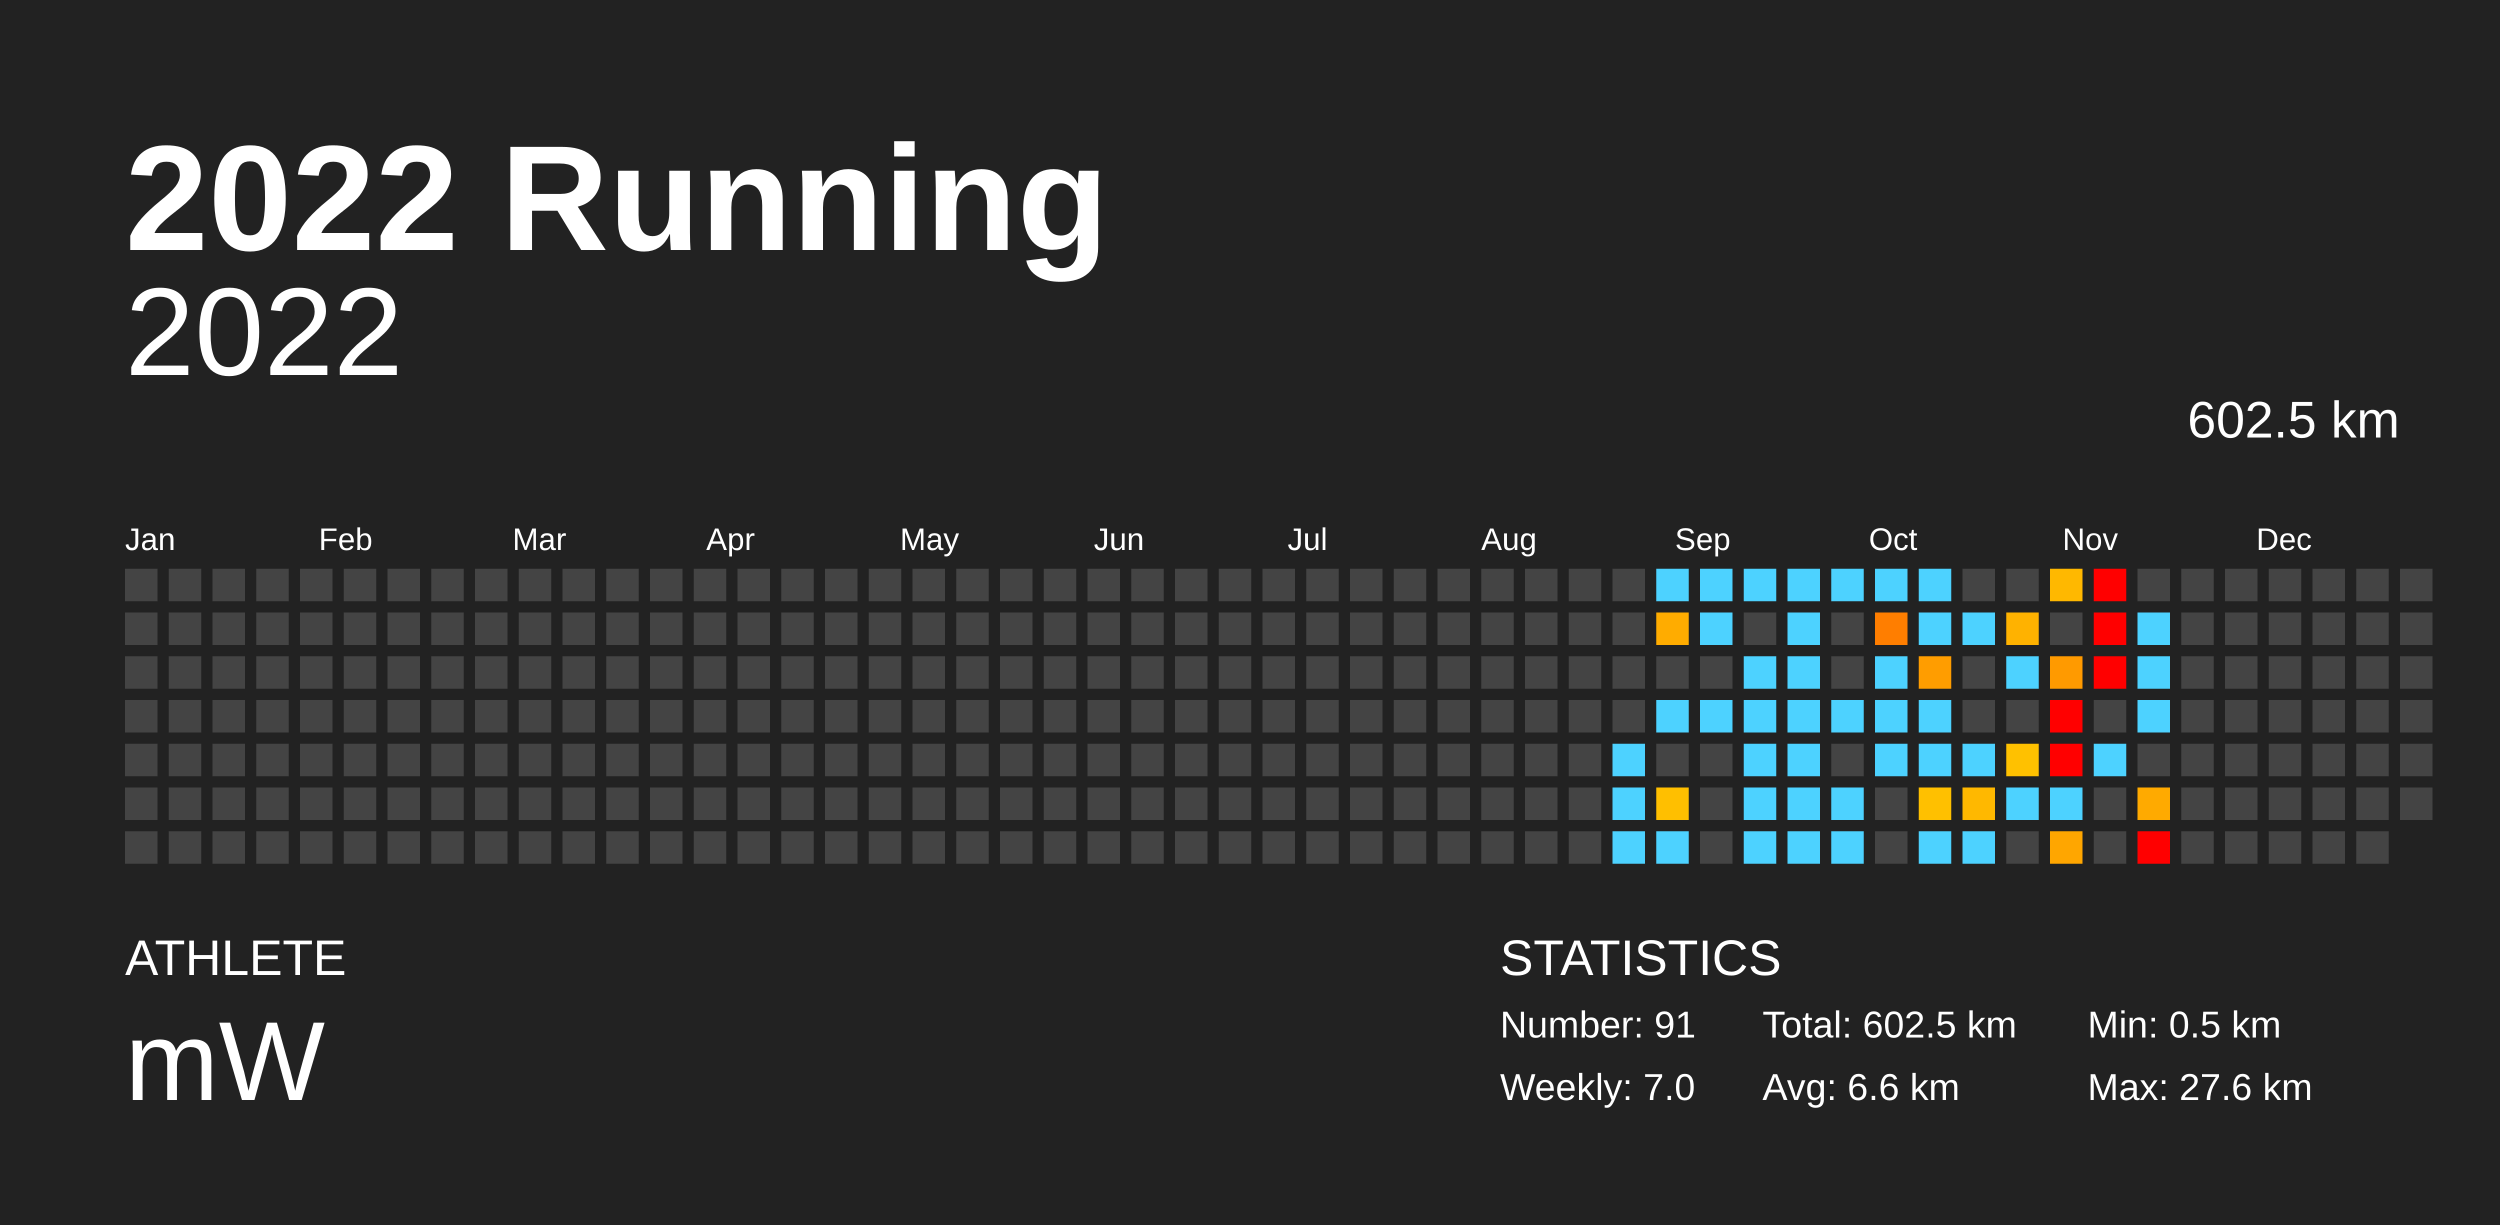
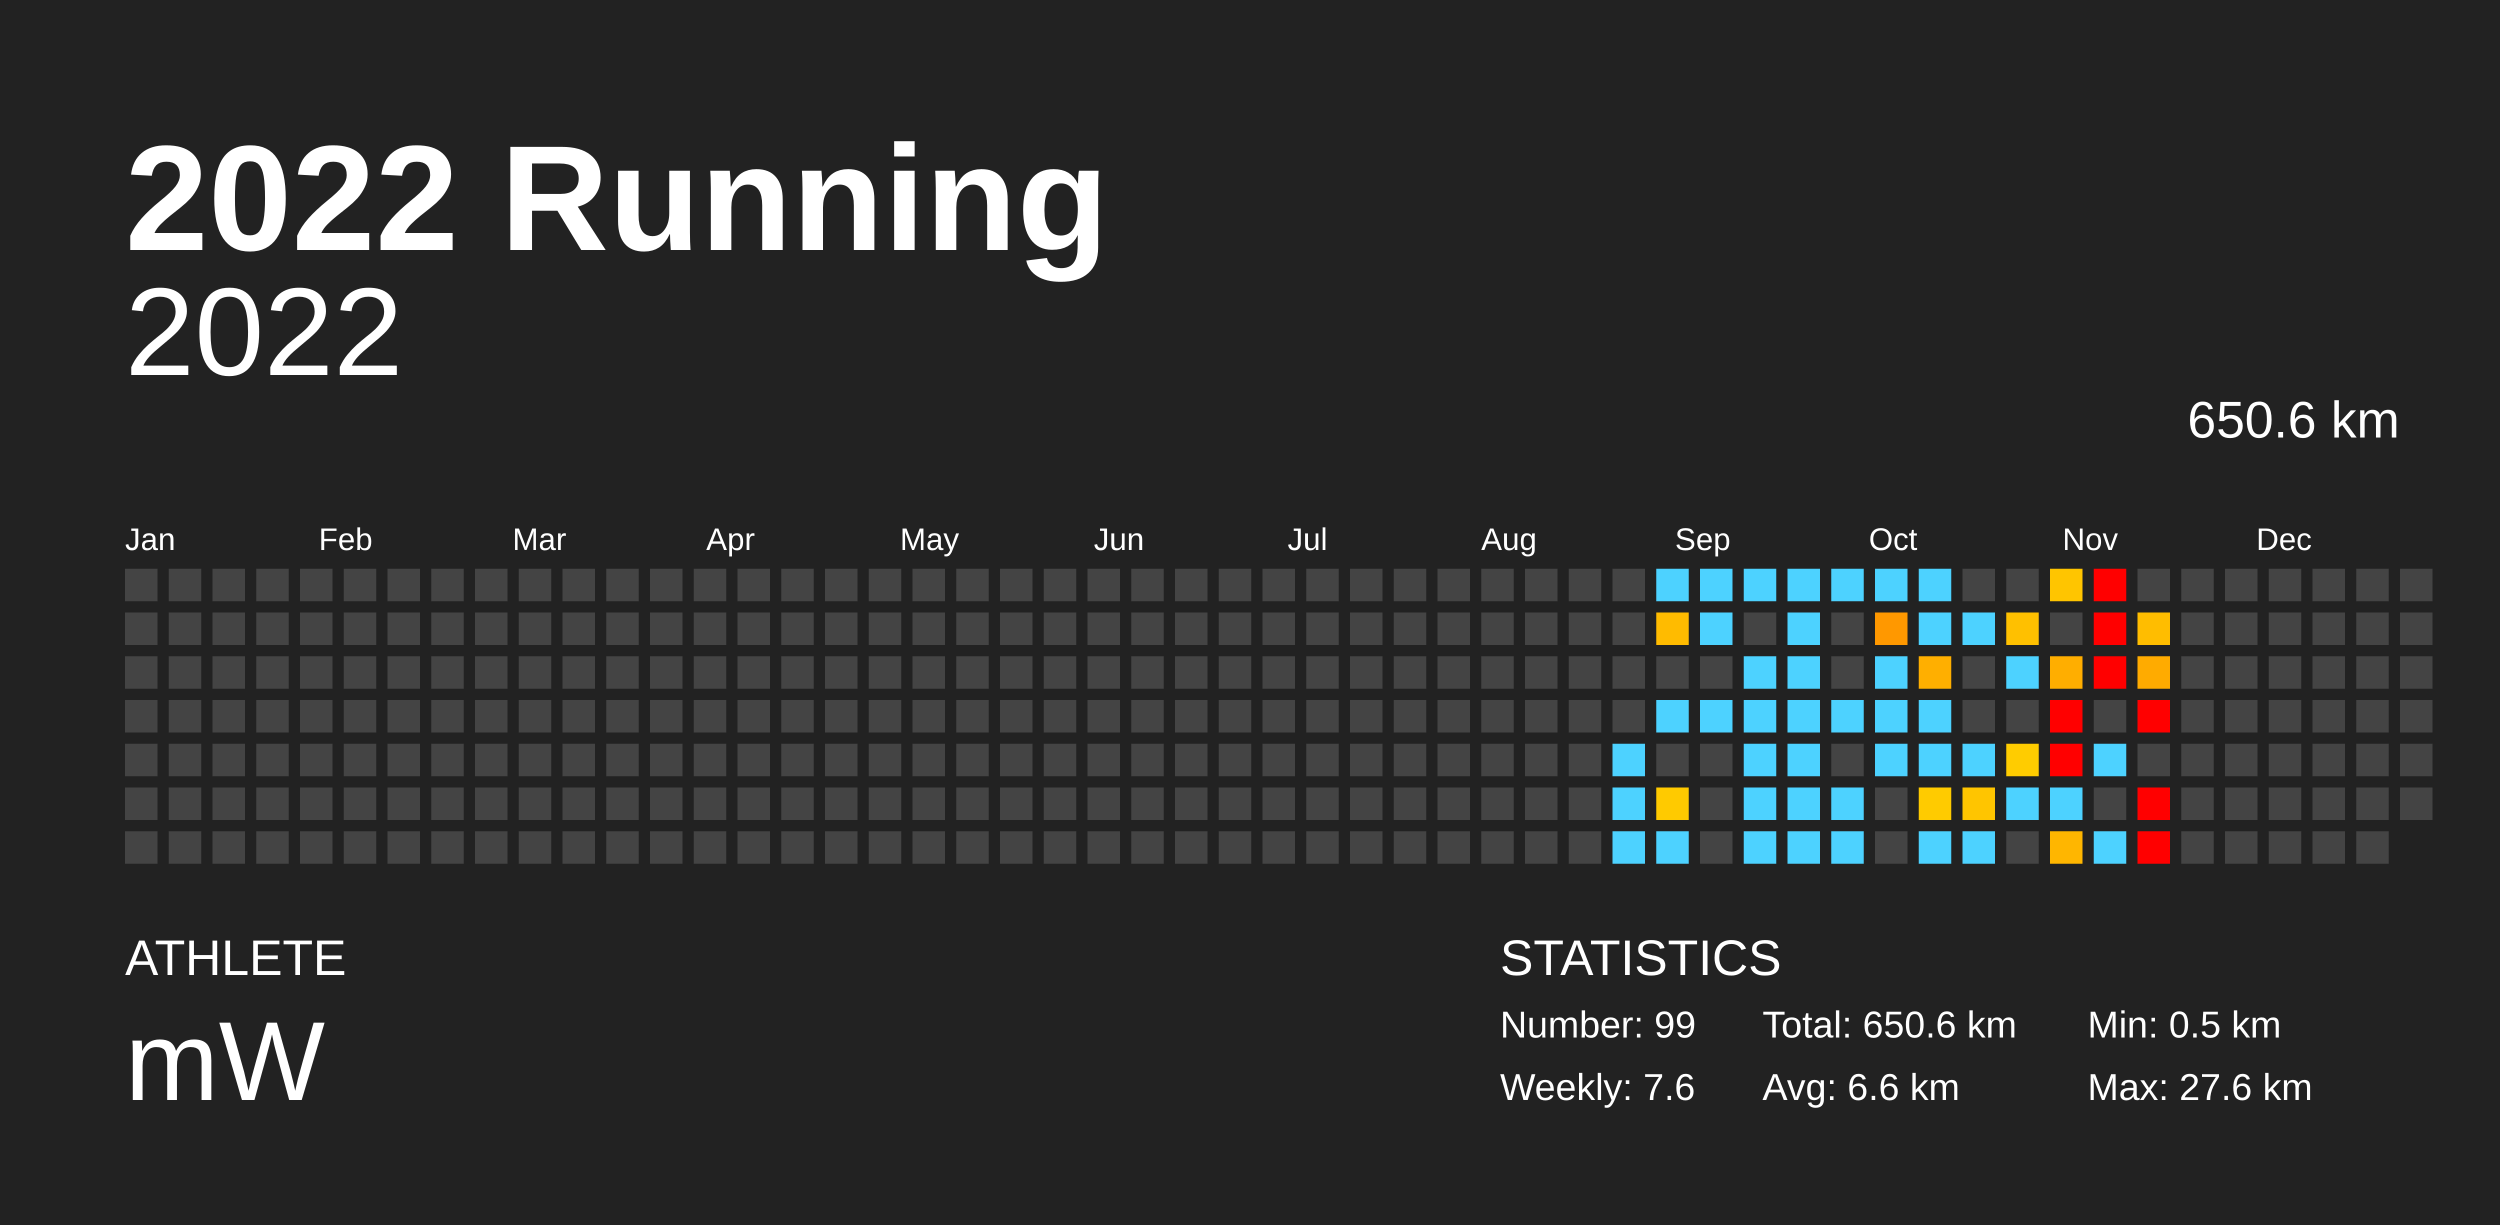
<svg xmlns="http://www.w3.org/2000/svg" baseProfile="full" height="98mm" version="1.1" viewBox="0,0,200,98" width="200mm">
  <defs />
  <rect fill="#222222" height="98" width="200" x="0" y="0" />
  <text fill="#FFFFFF" style="font-size:12px; font-family:Arial; font-weight:bold;" x="10" y="20">2022 Running</text>
  <text fill="#FFFFFF" style="font-size:4px; font-family:Arial" x="10" y="78">ATHLETE</text>
  <text fill="#FFFFFF" style="font-size:9px; font-family:Arial" x="10" y="88">mW</text>
  <text fill="#FFFFFF" style="font-size:4px; font-family:Arial" x="120" y="78">STATISTICS</text>
-   <text fill="#FFFFFF" style="font-size:3px; font-family:Arial" x="120" y="83">Number: 91</text>
-   <text fill="#FFFFFF" style="font-size:3px; font-family:Arial" x="120" y="88">Weekly: 7.0</text>
-   <text fill="#FFFFFF" style="font-size:3px; font-family:Arial" x="141" y="83">Total: 602.5 km</text>
+   <text fill="#FFFFFF" style="font-size:3px; font-family:Arial" x="120" y="83">Number: 99</text>
+   <text fill="#FFFFFF" style="font-size:3px; font-family:Arial" x="120" y="88">Weekly: 7.6</text>
+   <text fill="#FFFFFF" style="font-size:3px; font-family:Arial" x="141" y="83">Total: 650.6 km</text>
  <text fill="#FFFFFF" style="font-size:3px; font-family:Arial" x="141" y="88">Avg: 6.6 km</text>
  <text fill="#FFFFFF" style="font-size:3px; font-family:Arial" x="167" y="83">Min: 0.5 km</text>
  <text fill="#FFFFFF" style="font-size:3px; font-family:Arial" x="167" y="88">Max: 27.6 km</text>
  <text alignment-baseline="hanging" fill="#FFFFFF" style="font-size:10.0px; font-family:Arial;" x="10" y="30">2022</text>
-   <text alignment-baseline="hanging" fill="#FFFFFF" style="font-size:4.125px; font-family:Arial;" x="175" y="35">602.5 km</text>
+   <text alignment-baseline="hanging" fill="#FFFFFF" style="font-size:4.125px; font-family:Arial;" x="175" y="35">650.6 km</text>
  <text fill="#FFFFFF" style="font-size:2.5px; font-family:Arial" x="10.0" y="44">Jan</text>
  <text fill="#FFFFFF" style="font-size:2.5px; font-family:Arial" x="25.5" y="44">Feb</text>
  <text fill="#FFFFFF" style="font-size:2.5px; font-family:Arial" x="41.0" y="44">Mar</text>
  <text fill="#FFFFFF" style="font-size:2.5px; font-family:Arial" x="56.5" y="44">Apr</text>
  <text fill="#FFFFFF" style="font-size:2.5px; font-family:Arial" x="72.0" y="44">May</text>
  <text fill="#FFFFFF" style="font-size:2.5px; font-family:Arial" x="87.5" y="44">Jun</text>
  <text fill="#FFFFFF" style="font-size:2.5px; font-family:Arial" x="103.0" y="44">Jul</text>
  <text fill="#FFFFFF" style="font-size:2.5px; font-family:Arial" x="118.5" y="44">Aug</text>
  <text fill="#FFFFFF" style="font-size:2.5px; font-family:Arial" x="134.0" y="44">Sep</text>
  <text fill="#FFFFFF" style="font-size:2.5px; font-family:Arial" x="149.5" y="44">Oct</text>
  <text fill="#FFFFFF" style="font-size:2.5px; font-family:Arial" x="165.0" y="44">Nov</text>
  <text fill="#FFFFFF" style="font-size:2.5px; font-family:Arial" x="180.5" y="44">Dec</text>
  <rect fill="#444444" height="2.6" width="2.6" x="10.0" y="45.5" />
  <rect fill="#444444" height="2.6" width="2.6" x="10.0" y="49.0" />
  <rect fill="#444444" height="2.6" width="2.6" x="10.0" y="52.5" />
  <rect fill="#444444" height="2.6" width="2.6" x="10.0" y="56.0" />
  <rect fill="#444444" height="2.6" width="2.6" x="10.0" y="59.5" />
  <rect fill="#444444" height="2.6" width="2.6" x="10.0" y="63.0" />
  <rect fill="#444444" height="2.6" width="2.6" x="10.0" y="66.5" />
  <rect fill="#444444" height="2.6" width="2.6" x="13.5" y="45.5" />
  <rect fill="#444444" height="2.6" width="2.6" x="13.5" y="49.0" />
  <rect fill="#444444" height="2.6" width="2.6" x="13.5" y="52.5" />
  <rect fill="#444444" height="2.6" width="2.6" x="13.5" y="56.0" />
  <rect fill="#444444" height="2.6" width="2.6" x="13.5" y="59.5" />
  <rect fill="#444444" height="2.6" width="2.6" x="13.5" y="63.0" />
  <rect fill="#444444" height="2.6" width="2.6" x="13.5" y="66.5" />
  <rect fill="#444444" height="2.6" width="2.6" x="17.0" y="45.5" />
  <rect fill="#444444" height="2.6" width="2.6" x="17.0" y="49.0" />
  <rect fill="#444444" height="2.6" width="2.6" x="17.0" y="52.5" />
  <rect fill="#444444" height="2.6" width="2.6" x="17.0" y="56.0" />
  <rect fill="#444444" height="2.6" width="2.6" x="17.0" y="59.5" />
  <rect fill="#444444" height="2.6" width="2.6" x="17.0" y="63.0" />
  <rect fill="#444444" height="2.6" width="2.6" x="17.0" y="66.5" />
  <rect fill="#444444" height="2.6" width="2.6" x="20.5" y="45.5" />
  <rect fill="#444444" height="2.6" width="2.6" x="20.5" y="49.0" />
  <rect fill="#444444" height="2.6" width="2.6" x="20.5" y="52.5" />
  <rect fill="#444444" height="2.6" width="2.6" x="20.5" y="56.0" />
  <rect fill="#444444" height="2.6" width="2.6" x="20.5" y="59.5" />
  <rect fill="#444444" height="2.6" width="2.6" x="20.5" y="63.0" />
  <rect fill="#444444" height="2.6" width="2.6" x="20.5" y="66.5" />
  <rect fill="#444444" height="2.6" width="2.6" x="24.0" y="45.5" />
  <rect fill="#444444" height="2.6" width="2.6" x="24.0" y="49.0" />
  <rect fill="#444444" height="2.6" width="2.6" x="24.0" y="52.5" />
  <rect fill="#444444" height="2.6" width="2.6" x="24.0" y="56.0" />
  <rect fill="#444444" height="2.6" width="2.6" x="24.0" y="59.5" />
  <rect fill="#444444" height="2.6" width="2.6" x="24.0" y="63.0" />
  <rect fill="#444444" height="2.6" width="2.6" x="24.0" y="66.5" />
  <rect fill="#444444" height="2.6" width="2.6" x="27.5" y="45.5" />
  <rect fill="#444444" height="2.6" width="2.6" x="27.5" y="49.0" />
  <rect fill="#444444" height="2.6" width="2.6" x="27.5" y="52.5" />
  <rect fill="#444444" height="2.6" width="2.6" x="27.5" y="56.0" />
  <rect fill="#444444" height="2.6" width="2.6" x="27.5" y="59.5" />
  <rect fill="#444444" height="2.6" width="2.6" x="27.5" y="63.0" />
  <rect fill="#444444" height="2.6" width="2.6" x="27.5" y="66.5" />
  <rect fill="#444444" height="2.6" width="2.6" x="31.0" y="45.5" />
  <rect fill="#444444" height="2.6" width="2.6" x="31.0" y="49.0" />
  <rect fill="#444444" height="2.6" width="2.6" x="31.0" y="52.5" />
  <rect fill="#444444" height="2.6" width="2.6" x="31.0" y="56.0" />
  <rect fill="#444444" height="2.6" width="2.6" x="31.0" y="59.5" />
  <rect fill="#444444" height="2.6" width="2.6" x="31.0" y="63.0" />
  <rect fill="#444444" height="2.6" width="2.6" x="31.0" y="66.5" />
  <rect fill="#444444" height="2.6" width="2.6" x="34.5" y="45.5" />
  <rect fill="#444444" height="2.6" width="2.6" x="34.5" y="49.0" />
  <rect fill="#444444" height="2.6" width="2.6" x="34.5" y="52.5" />
  <rect fill="#444444" height="2.6" width="2.6" x="34.5" y="56.0" />
  <rect fill="#444444" height="2.6" width="2.6" x="34.5" y="59.5" />
  <rect fill="#444444" height="2.6" width="2.6" x="34.5" y="63.0" />
  <rect fill="#444444" height="2.6" width="2.6" x="34.5" y="66.5" />
  <rect fill="#444444" height="2.6" width="2.6" x="38.0" y="45.5" />
  <rect fill="#444444" height="2.6" width="2.6" x="38.0" y="49.0" />
  <rect fill="#444444" height="2.6" width="2.6" x="38.0" y="52.5" />
  <rect fill="#444444" height="2.6" width="2.6" x="38.0" y="56.0" />
  <rect fill="#444444" height="2.6" width="2.6" x="38.0" y="59.5" />
  <rect fill="#444444" height="2.6" width="2.6" x="38.0" y="63.0" />
  <rect fill="#444444" height="2.6" width="2.6" x="38.0" y="66.5" />
  <rect fill="#444444" height="2.6" width="2.6" x="41.5" y="45.5" />
  <rect fill="#444444" height="2.6" width="2.6" x="41.5" y="49.0" />
  <rect fill="#444444" height="2.6" width="2.6" x="41.5" y="52.5" />
  <rect fill="#444444" height="2.6" width="2.6" x="41.5" y="56.0" />
  <rect fill="#444444" height="2.6" width="2.6" x="41.5" y="59.5" />
  <rect fill="#444444" height="2.6" width="2.6" x="41.5" y="63.0" />
  <rect fill="#444444" height="2.6" width="2.6" x="41.5" y="66.5" />
  <rect fill="#444444" height="2.6" width="2.6" x="45.0" y="45.5" />
  <rect fill="#444444" height="2.6" width="2.6" x="45.0" y="49.0" />
  <rect fill="#444444" height="2.6" width="2.6" x="45.0" y="52.5" />
  <rect fill="#444444" height="2.6" width="2.6" x="45.0" y="56.0" />
  <rect fill="#444444" height="2.6" width="2.6" x="45.0" y="59.5" />
  <rect fill="#444444" height="2.6" width="2.6" x="45.0" y="63.0" />
  <rect fill="#444444" height="2.6" width="2.6" x="45.0" y="66.5" />
  <rect fill="#444444" height="2.6" width="2.6" x="48.5" y="45.5" />
  <rect fill="#444444" height="2.6" width="2.6" x="48.5" y="49.0" />
  <rect fill="#444444" height="2.6" width="2.6" x="48.5" y="52.5" />
  <rect fill="#444444" height="2.6" width="2.6" x="48.5" y="56.0" />
  <rect fill="#444444" height="2.6" width="2.6" x="48.5" y="59.5" />
  <rect fill="#444444" height="2.6" width="2.6" x="48.5" y="63.0" />
  <rect fill="#444444" height="2.6" width="2.6" x="48.5" y="66.5" />
  <rect fill="#444444" height="2.6" width="2.6" x="52.0" y="45.5" />
  <rect fill="#444444" height="2.6" width="2.6" x="52.0" y="49.0" />
  <rect fill="#444444" height="2.6" width="2.6" x="52.0" y="52.5" />
  <rect fill="#444444" height="2.6" width="2.6" x="52.0" y="56.0" />
  <rect fill="#444444" height="2.6" width="2.6" x="52.0" y="59.5" />
  <rect fill="#444444" height="2.6" width="2.6" x="52.0" y="63.0" />
  <rect fill="#444444" height="2.6" width="2.6" x="52.0" y="66.5" />
  <rect fill="#444444" height="2.6" width="2.6" x="55.5" y="45.5" />
  <rect fill="#444444" height="2.6" width="2.6" x="55.5" y="49.0" />
  <rect fill="#444444" height="2.6" width="2.6" x="55.5" y="52.5" />
  <rect fill="#444444" height="2.6" width="2.6" x="55.5" y="56.0" />
  <rect fill="#444444" height="2.6" width="2.6" x="55.5" y="59.5" />
  <rect fill="#444444" height="2.6" width="2.6" x="55.5" y="63.0" />
  <rect fill="#444444" height="2.6" width="2.6" x="55.5" y="66.5" />
  <rect fill="#444444" height="2.6" width="2.6" x="59.0" y="45.5" />
  <rect fill="#444444" height="2.6" width="2.6" x="59.0" y="49.0" />
  <rect fill="#444444" height="2.6" width="2.6" x="59.0" y="52.5" />
  <rect fill="#444444" height="2.6" width="2.6" x="59.0" y="56.0" />
  <rect fill="#444444" height="2.6" width="2.6" x="59.0" y="59.5" />
  <rect fill="#444444" height="2.6" width="2.6" x="59.0" y="63.0" />
  <rect fill="#444444" height="2.6" width="2.6" x="59.0" y="66.5" />
  <rect fill="#444444" height="2.6" width="2.6" x="62.5" y="45.5" />
  <rect fill="#444444" height="2.6" width="2.6" x="62.5" y="49.0" />
  <rect fill="#444444" height="2.6" width="2.6" x="62.5" y="52.5" />
  <rect fill="#444444" height="2.6" width="2.6" x="62.5" y="56.0" />
  <rect fill="#444444" height="2.6" width="2.6" x="62.5" y="59.5" />
  <rect fill="#444444" height="2.6" width="2.6" x="62.5" y="63.0" />
  <rect fill="#444444" height="2.6" width="2.6" x="62.5" y="66.5" />
  <rect fill="#444444" height="2.6" width="2.6" x="66.0" y="45.5" />
  <rect fill="#444444" height="2.6" width="2.6" x="66.0" y="49.0" />
  <rect fill="#444444" height="2.6" width="2.6" x="66.0" y="52.5" />
  <rect fill="#444444" height="2.6" width="2.6" x="66.0" y="56.0" />
  <rect fill="#444444" height="2.6" width="2.6" x="66.0" y="59.5" />
  <rect fill="#444444" height="2.6" width="2.6" x="66.0" y="63.0" />
  <rect fill="#444444" height="2.6" width="2.6" x="66.0" y="66.5" />
  <rect fill="#444444" height="2.6" width="2.6" x="69.5" y="45.5" />
  <rect fill="#444444" height="2.6" width="2.6" x="69.5" y="49.0" />
  <rect fill="#444444" height="2.6" width="2.6" x="69.5" y="52.5" />
  <rect fill="#444444" height="2.6" width="2.6" x="69.5" y="56.0" />
  <rect fill="#444444" height="2.6" width="2.6" x="69.5" y="59.5" />
  <rect fill="#444444" height="2.6" width="2.6" x="69.5" y="63.0" />
  <rect fill="#444444" height="2.6" width="2.6" x="69.5" y="66.5" />
  <rect fill="#444444" height="2.6" width="2.6" x="73.0" y="45.5" />
  <rect fill="#444444" height="2.6" width="2.6" x="73.0" y="49.0" />
  <rect fill="#444444" height="2.6" width="2.6" x="73.0" y="52.5" />
  <rect fill="#444444" height="2.6" width="2.6" x="73.0" y="56.0" />
  <rect fill="#444444" height="2.6" width="2.6" x="73.0" y="59.5" />
  <rect fill="#444444" height="2.6" width="2.6" x="73.0" y="63.0" />
  <rect fill="#444444" height="2.6" width="2.6" x="73.0" y="66.5" />
  <rect fill="#444444" height="2.6" width="2.6" x="76.5" y="45.5" />
  <rect fill="#444444" height="2.6" width="2.6" x="76.5" y="49.0" />
  <rect fill="#444444" height="2.6" width="2.6" x="76.5" y="52.5" />
  <rect fill="#444444" height="2.6" width="2.6" x="76.5" y="56.0" />
  <rect fill="#444444" height="2.6" width="2.6" x="76.5" y="59.5" />
  <rect fill="#444444" height="2.6" width="2.6" x="76.5" y="63.0" />
  <rect fill="#444444" height="2.6" width="2.6" x="76.5" y="66.5" />
  <rect fill="#444444" height="2.6" width="2.6" x="80.0" y="45.5" />
  <rect fill="#444444" height="2.6" width="2.6" x="80.0" y="49.0" />
  <rect fill="#444444" height="2.6" width="2.6" x="80.0" y="52.5" />
  <rect fill="#444444" height="2.6" width="2.6" x="80.0" y="56.0" />
  <rect fill="#444444" height="2.6" width="2.6" x="80.0" y="59.5" />
  <rect fill="#444444" height="2.6" width="2.6" x="80.0" y="63.0" />
  <rect fill="#444444" height="2.6" width="2.6" x="80.0" y="66.5" />
  <rect fill="#444444" height="2.6" width="2.6" x="83.5" y="45.5" />
  <rect fill="#444444" height="2.6" width="2.6" x="83.5" y="49.0" />
  <rect fill="#444444" height="2.6" width="2.6" x="83.5" y="52.5" />
  <rect fill="#444444" height="2.6" width="2.6" x="83.5" y="56.0" />
  <rect fill="#444444" height="2.6" width="2.6" x="83.5" y="59.5" />
  <rect fill="#444444" height="2.6" width="2.6" x="83.5" y="63.0" />
  <rect fill="#444444" height="2.6" width="2.6" x="83.5" y="66.5" />
  <rect fill="#444444" height="2.6" width="2.6" x="87.0" y="45.5" />
  <rect fill="#444444" height="2.6" width="2.6" x="87.0" y="49.0" />
  <rect fill="#444444" height="2.6" width="2.6" x="87.0" y="52.5" />
  <rect fill="#444444" height="2.6" width="2.6" x="87.0" y="56.0" />
  <rect fill="#444444" height="2.6" width="2.6" x="87.0" y="59.5" />
  <rect fill="#444444" height="2.6" width="2.6" x="87.0" y="63.0" />
  <rect fill="#444444" height="2.6" width="2.6" x="87.0" y="66.5" />
  <rect fill="#444444" height="2.6" width="2.6" x="90.5" y="45.5" />
  <rect fill="#444444" height="2.6" width="2.6" x="90.5" y="49.0" />
  <rect fill="#444444" height="2.6" width="2.6" x="90.5" y="52.5" />
  <rect fill="#444444" height="2.6" width="2.6" x="90.5" y="56.0" />
  <rect fill="#444444" height="2.6" width="2.6" x="90.5" y="59.5" />
  <rect fill="#444444" height="2.6" width="2.6" x="90.5" y="63.0" />
  <rect fill="#444444" height="2.6" width="2.6" x="90.5" y="66.5" />
  <rect fill="#444444" height="2.6" width="2.6" x="94.0" y="45.5" />
  <rect fill="#444444" height="2.6" width="2.6" x="94.0" y="49.0" />
  <rect fill="#444444" height="2.6" width="2.6" x="94.0" y="52.5" />
  <rect fill="#444444" height="2.6" width="2.6" x="94.0" y="56.0" />
  <rect fill="#444444" height="2.6" width="2.6" x="94.0" y="59.5" />
  <rect fill="#444444" height="2.6" width="2.6" x="94.0" y="63.0" />
  <rect fill="#444444" height="2.6" width="2.6" x="94.0" y="66.5" />
  <rect fill="#444444" height="2.6" width="2.6" x="97.5" y="45.5" />
  <rect fill="#444444" height="2.6" width="2.6" x="97.5" y="49.0" />
  <rect fill="#444444" height="2.6" width="2.6" x="97.5" y="52.5" />
  <rect fill="#444444" height="2.6" width="2.6" x="97.5" y="56.0" />
  <rect fill="#444444" height="2.6" width="2.6" x="97.5" y="59.5" />
  <rect fill="#444444" height="2.6" width="2.6" x="97.5" y="63.0" />
  <rect fill="#444444" height="2.6" width="2.6" x="97.5" y="66.5" />
  <rect fill="#444444" height="2.6" width="2.6" x="101.0" y="45.5" />
  <rect fill="#444444" height="2.6" width="2.6" x="101.0" y="49.0" />
  <rect fill="#444444" height="2.6" width="2.6" x="101.0" y="52.5" />
  <rect fill="#444444" height="2.6" width="2.6" x="101.0" y="56.0" />
  <rect fill="#444444" height="2.6" width="2.6" x="101.0" y="59.5" />
  <rect fill="#444444" height="2.6" width="2.6" x="101.0" y="63.0" />
  <rect fill="#444444" height="2.6" width="2.6" x="101.0" y="66.5" />
  <rect fill="#444444" height="2.6" width="2.6" x="104.5" y="45.5" />
  <rect fill="#444444" height="2.6" width="2.6" x="104.5" y="49.0" />
  <rect fill="#444444" height="2.6" width="2.6" x="104.5" y="52.5" />
  <rect fill="#444444" height="2.6" width="2.6" x="104.5" y="56.0" />
  <rect fill="#444444" height="2.6" width="2.6" x="104.5" y="59.5" />
  <rect fill="#444444" height="2.6" width="2.6" x="104.5" y="63.0" />
  <rect fill="#444444" height="2.6" width="2.6" x="104.5" y="66.5" />
  <rect fill="#444444" height="2.6" width="2.6" x="108.0" y="45.5" />
  <rect fill="#444444" height="2.6" width="2.6" x="108.0" y="49.0" />
  <rect fill="#444444" height="2.6" width="2.6" x="108.0" y="52.5" />
  <rect fill="#444444" height="2.6" width="2.6" x="108.0" y="56.0" />
  <rect fill="#444444" height="2.6" width="2.6" x="108.0" y="59.5" />
  <rect fill="#444444" height="2.6" width="2.6" x="108.0" y="63.0" />
  <rect fill="#444444" height="2.6" width="2.6" x="108.0" y="66.5" />
  <rect fill="#444444" height="2.6" width="2.6" x="111.5" y="45.5" />
  <rect fill="#444444" height="2.6" width="2.6" x="111.5" y="49.0" />
  <rect fill="#444444" height="2.6" width="2.6" x="111.5" y="52.5" />
  <rect fill="#444444" height="2.6" width="2.6" x="111.5" y="56.0" />
  <rect fill="#444444" height="2.6" width="2.6" x="111.5" y="59.5" />
  <rect fill="#444444" height="2.6" width="2.6" x="111.5" y="63.0" />
  <rect fill="#444444" height="2.6" width="2.6" x="111.5" y="66.5" />
  <rect fill="#444444" height="2.6" width="2.6" x="115.0" y="45.5" />
  <rect fill="#444444" height="2.6" width="2.6" x="115.0" y="49.0" />
  <rect fill="#444444" height="2.6" width="2.6" x="115.0" y="52.5" />
  <rect fill="#444444" height="2.6" width="2.6" x="115.0" y="56.0" />
  <rect fill="#444444" height="2.6" width="2.6" x="115.0" y="59.5" />
  <rect fill="#444444" height="2.6" width="2.6" x="115.0" y="63.0" />
  <rect fill="#444444" height="2.6" width="2.6" x="115.0" y="66.5" />
  <rect fill="#444444" height="2.6" width="2.6" x="118.5" y="45.5" />
  <rect fill="#444444" height="2.6" width="2.6" x="118.5" y="49.0" />
  <rect fill="#444444" height="2.6" width="2.6" x="118.5" y="52.5" />
  <rect fill="#444444" height="2.6" width="2.6" x="118.5" y="56.0" />
  <rect fill="#444444" height="2.6" width="2.6" x="118.5" y="59.5" />
  <rect fill="#444444" height="2.6" width="2.6" x="118.5" y="63.0" />
  <rect fill="#444444" height="2.6" width="2.6" x="118.5" y="66.5" />
  <rect fill="#444444" height="2.6" width="2.6" x="122.0" y="45.5" />
  <rect fill="#444444" height="2.6" width="2.6" x="122.0" y="49.0" />
  <rect fill="#444444" height="2.6" width="2.6" x="122.0" y="52.5" />
  <rect fill="#444444" height="2.6" width="2.6" x="122.0" y="56.0" />
  <rect fill="#444444" height="2.6" width="2.6" x="122.0" y="59.5" />
  <rect fill="#444444" height="2.6" width="2.6" x="122.0" y="63.0" />
  <rect fill="#444444" height="2.6" width="2.6" x="122.0" y="66.5" />
  <rect fill="#444444" height="2.6" width="2.6" x="125.5" y="45.5" />
  <rect fill="#444444" height="2.6" width="2.6" x="125.5" y="49.0" />
  <rect fill="#444444" height="2.6" width="2.6" x="125.5" y="52.5" />
  <rect fill="#444444" height="2.6" width="2.6" x="125.5" y="56.0" />
  <rect fill="#444444" height="2.6" width="2.6" x="125.5" y="59.5" />
  <rect fill="#444444" height="2.6" width="2.6" x="125.5" y="63.0" />
  <rect fill="#444444" height="2.6" width="2.6" x="125.5" y="66.5" />
  <rect fill="#444444" height="2.6" width="2.6" x="129.0" y="45.5" />
  <rect fill="#444444" height="2.6" width="2.6" x="129.0" y="49.0" />
  <rect fill="#444444" height="2.6" width="2.6" x="129.0" y="52.5" />
  <rect fill="#444444" height="2.6" width="2.6" x="129.0" y="56.0" />
  <rect fill="#4dd2ff" height="2.6" width="2.6" x="129.0" y="59.5" />
  <rect fill="#4dd2ff" height="2.6" width="2.6" x="129.0" y="63.0" />
  <rect fill="#4dd2ff" height="2.6" width="2.6" x="129.0" y="66.5" />
  <rect fill="#4dd2ff" height="2.6" width="2.6" x="132.5" y="45.5" />
-   <rect fill="#ffac00" height="2.6" width="2.6" x="132.5" y="49.0" />
+   <rect fill="#ffbb00" height="2.6" width="2.6" x="132.5" y="49.0" />
  <rect fill="#444444" height="2.6" width="2.6" x="132.5" y="52.5" />
  <rect fill="#4dd2ff" height="2.6" width="2.6" x="132.5" y="56.0" />
  <rect fill="#444444" height="2.6" width="2.6" x="132.5" y="59.5" />
-   <rect fill="#ffbf00" height="2.6" width="2.6" x="132.5" y="63.0" />
+   <rect fill="#ffca00" height="2.6" width="2.6" x="132.5" y="63.0" />
  <rect fill="#4dd2ff" height="2.6" width="2.6" x="132.5" y="66.5" />
  <rect fill="#4dd2ff" height="2.6" width="2.6" x="136.0" y="45.5" />
  <rect fill="#4dd2ff" height="2.6" width="2.6" x="136.0" y="49.0" />
  <rect fill="#444444" height="2.6" width="2.6" x="136.0" y="52.5" />
  <rect fill="#4dd2ff" height="2.6" width="2.6" x="136.0" y="56.0" />
  <rect fill="#444444" height="2.6" width="2.6" x="136.0" y="59.5" />
  <rect fill="#444444" height="2.6" width="2.6" x="136.0" y="63.0" />
  <rect fill="#444444" height="2.6" width="2.6" x="136.0" y="66.5" />
  <rect fill="#4dd2ff" height="2.6" width="2.6" x="139.5" y="45.5" />
  <rect fill="#444444" height="2.6" width="2.6" x="139.5" y="49.0" />
  <rect fill="#4dd2ff" height="2.6" width="2.6" x="139.5" y="52.5" />
  <rect fill="#4dd2ff" height="2.6" width="2.6" x="139.5" y="56.0" />
  <rect fill="#4dd2ff" height="2.6" width="2.6" x="139.5" y="59.5" />
  <rect fill="#4dd2ff" height="2.6" width="2.6" x="139.5" y="63.0" />
  <rect fill="#4dd2ff" height="2.6" width="2.6" x="139.5" y="66.5" />
  <rect fill="#4dd2ff" height="2.6" width="2.6" x="143.0" y="45.5" />
  <rect fill="#4dd2ff" height="2.6" width="2.6" x="143.0" y="49.0" />
  <rect fill="#4dd2ff" height="2.6" width="2.6" x="143.0" y="52.5" />
  <rect fill="#4dd2ff" height="2.6" width="2.6" x="143.0" y="56.0" />
  <rect fill="#4dd2ff" height="2.6" width="2.6" x="143.0" y="59.5" />
  <rect fill="#4dd2ff" height="2.6" width="2.6" x="143.0" y="63.0" />
  <rect fill="#4dd2ff" height="2.6" width="2.6" x="143.0" y="66.5" />
  <rect fill="#4dd2ff" height="2.6" width="2.6" x="146.5" y="45.5" />
  <rect fill="#444444" height="2.6" width="2.6" x="146.5" y="49.0" />
  <rect fill="#444444" height="2.6" width="2.6" x="146.5" y="52.5" />
  <rect fill="#4dd2ff" height="2.6" width="2.6" x="146.5" y="56.0" />
  <rect fill="#444444" height="2.6" width="2.6" x="146.5" y="59.5" />
  <rect fill="#4dd2ff" height="2.6" width="2.6" x="146.5" y="63.0" />
  <rect fill="#4dd2ff" height="2.6" width="2.6" x="146.5" y="66.5" />
  <rect fill="#4dd2ff" height="2.6" width="2.6" x="150.0" y="45.5" />
-   <rect fill="#ff7e00" height="2.6" width="2.6" x="150.0" y="49.0" />
+   <rect fill="#ff9800" height="2.6" width="2.6" x="150.0" y="49.0" />
  <rect fill="#4dd2ff" height="2.6" width="2.6" x="150.0" y="52.5" />
  <rect fill="#4dd2ff" height="2.6" width="2.6" x="150.0" y="56.0" />
  <rect fill="#4dd2ff" height="2.6" width="2.6" x="150.0" y="59.5" />
  <rect fill="#444444" height="2.6" width="2.6" x="150.0" y="63.0" />
  <rect fill="#444444" height="2.6" width="2.6" x="150.0" y="66.5" />
  <rect fill="#4dd2ff" height="2.6" width="2.6" x="153.5" y="45.5" />
  <rect fill="#4dd2ff" height="2.6" width="2.6" x="153.5" y="49.0" />
-   <rect fill="#ff9d00" height="2.6" width="2.6" x="153.5" y="52.5" />
+   <rect fill="#ffaf00" height="2.6" width="2.6" x="153.5" y="52.5" />
  <rect fill="#4dd2ff" height="2.6" width="2.6" x="153.5" y="56.0" />
  <rect fill="#4dd2ff" height="2.6" width="2.6" x="153.5" y="59.5" />
-   <rect fill="#ffc000" height="2.6" width="2.6" x="153.5" y="63.0" />
+   <rect fill="#ffcb00" height="2.6" width="2.6" x="153.5" y="63.0" />
  <rect fill="#4dd2ff" height="2.6" width="2.6" x="153.5" y="66.5" />
  <rect fill="#444444" height="2.6" width="2.6" x="157.0" y="45.5" />
  <rect fill="#4dd2ff" height="2.6" width="2.6" x="157.0" y="49.0" />
  <rect fill="#444444" height="2.6" width="2.6" x="157.0" y="52.5" />
  <rect fill="#444444" height="2.6" width="2.6" x="157.0" y="56.0" />
  <rect fill="#4dd2ff" height="2.6" width="2.6" x="157.0" y="59.5" />
-   <rect fill="#ffb800" height="2.6" width="2.6" x="157.0" y="63.0" />
+   <rect fill="#ffc500" height="2.6" width="2.6" x="157.0" y="63.0" />
  <rect fill="#4dd2ff" height="2.6" width="2.6" x="157.0" y="66.5" />
  <rect fill="#444444" height="2.6" width="2.6" x="160.5" y="45.5" />
-   <rect fill="#ffb200" height="2.6" width="2.6" x="160.5" y="49.0" />
+   <rect fill="#ffc000" height="2.6" width="2.6" x="160.5" y="49.0" />
  <rect fill="#4dd2ff" height="2.6" width="2.6" x="160.5" y="52.5" />
  <rect fill="#444444" height="2.6" width="2.6" x="160.5" y="56.0" />
-   <rect fill="#ffc100" height="2.6" width="2.6" x="160.5" y="59.5" />
+   <rect fill="#ffcc00" height="2.6" width="2.6" x="160.5" y="59.5" />
  <rect fill="#4dd2ff" height="2.6" width="2.6" x="160.5" y="63.0" />
  <rect fill="#444444" height="2.6" width="2.6" x="160.5" y="66.5" />
-   <rect fill="#ffb800" height="2.6" width="2.6" x="164.0" y="45.5" />
+   <rect fill="#ffc500" height="2.6" width="2.6" x="164.0" y="45.5" />
  <rect fill="#444444" height="2.6" width="2.6" x="164.0" y="49.0" />
-   <rect fill="#ff9a00" height="2.6" width="2.6" x="164.0" y="52.5" />
+   <rect fill="#ffae00" height="2.6" width="2.6" x="164.0" y="52.5" />
  <rect fill="red" height="2.6" width="2.6" x="164.0" y="56.0" />
  <rect fill="red" height="2.6" width="2.6" x="164.0" y="59.5" />
  <rect fill="#4dd2ff" height="2.6" width="2.6" x="164.0" y="63.0" />
-   <rect fill="#ffa600" height="2.6" width="2.6" x="164.0" y="66.5" />
+   <rect fill="#ffb600" height="2.6" width="2.6" x="164.0" y="66.5" />
  <rect fill="red" height="2.6" width="2.6" x="167.5" y="45.5" />
  <rect fill="red" height="2.6" width="2.6" x="167.5" y="49.0" />
  <rect fill="red" height="2.6" width="2.6" x="167.5" y="52.5" />
  <rect fill="#444444" height="2.6" width="2.6" x="167.5" y="56.0" />
  <rect fill="#4dd2ff" height="2.6" width="2.6" x="167.5" y="59.5" />
  <rect fill="#444444" height="2.6" width="2.6" x="167.5" y="63.0" />
-   <rect fill="#444444" height="2.6" width="2.6" x="167.5" y="66.5" />
+   <rect fill="#4dd2ff" height="2.6" width="2.6" x="167.5" y="66.5" />
  <rect fill="#444444" height="2.6" width="2.6" x="171.0" y="45.5" />
-   <rect fill="#4dd2ff" height="2.6" width="2.6" x="171.0" y="49.0" />
-   <rect fill="#4dd2ff" height="2.6" width="2.6" x="171.0" y="52.5" />
-   <rect fill="#4dd2ff" height="2.6" width="2.6" x="171.0" y="56.0" />
+   <rect fill="#ffbd00" height="2.6" width="2.6" x="171.0" y="49.0" />
+   <rect fill="#ffab00" height="2.6" width="2.6" x="171.0" y="52.5" />
+   <rect fill="red" height="2.6" width="2.6" x="171.0" y="56.0" />
  <rect fill="#444444" height="2.6" width="2.6" x="171.0" y="59.5" />
-   <rect fill="#ffaa00" height="2.6" width="2.6" x="171.0" y="63.0" />
+   <rect fill="red" height="2.6" width="2.6" x="171.0" y="63.0" />
  <rect fill="red" height="2.6" width="2.6" x="171.0" y="66.5" />
  <rect fill="#444444" height="2.6" width="2.6" x="174.5" y="45.5" />
  <rect fill="#444444" height="2.6" width="2.6" x="174.5" y="49.0" />
  <rect fill="#444444" height="2.6" width="2.6" x="174.5" y="52.5" />
  <rect fill="#444444" height="2.6" width="2.6" x="174.5" y="56.0" />
  <rect fill="#444444" height="2.6" width="2.6" x="174.5" y="59.5" />
  <rect fill="#444444" height="2.6" width="2.6" x="174.5" y="63.0" />
  <rect fill="#444444" height="2.6" width="2.6" x="174.5" y="66.5" />
  <rect fill="#444444" height="2.6" width="2.6" x="178.0" y="45.5" />
  <rect fill="#444444" height="2.6" width="2.6" x="178.0" y="49.0" />
  <rect fill="#444444" height="2.6" width="2.6" x="178.0" y="52.5" />
  <rect fill="#444444" height="2.6" width="2.6" x="178.0" y="56.0" />
  <rect fill="#444444" height="2.6" width="2.6" x="178.0" y="59.5" />
  <rect fill="#444444" height="2.6" width="2.6" x="178.0" y="63.0" />
  <rect fill="#444444" height="2.6" width="2.6" x="178.0" y="66.5" />
  <rect fill="#444444" height="2.6" width="2.6" x="181.5" y="45.5" />
  <rect fill="#444444" height="2.6" width="2.6" x="181.5" y="49.0" />
  <rect fill="#444444" height="2.6" width="2.6" x="181.5" y="52.5" />
  <rect fill="#444444" height="2.6" width="2.6" x="181.5" y="56.0" />
  <rect fill="#444444" height="2.6" width="2.6" x="181.5" y="59.5" />
  <rect fill="#444444" height="2.6" width="2.6" x="181.5" y="63.0" />
  <rect fill="#444444" height="2.6" width="2.6" x="181.5" y="66.5" />
  <rect fill="#444444" height="2.6" width="2.6" x="185.0" y="45.5" />
  <rect fill="#444444" height="2.6" width="2.6" x="185.0" y="49.0" />
  <rect fill="#444444" height="2.6" width="2.6" x="185.0" y="52.5" />
  <rect fill="#444444" height="2.6" width="2.6" x="185.0" y="56.0" />
  <rect fill="#444444" height="2.6" width="2.6" x="185.0" y="59.5" />
  <rect fill="#444444" height="2.6" width="2.6" x="185.0" y="63.0" />
  <rect fill="#444444" height="2.6" width="2.6" x="185.0" y="66.5" />
  <rect fill="#444444" height="2.6" width="2.6" x="188.5" y="45.5" />
  <rect fill="#444444" height="2.6" width="2.6" x="188.5" y="49.0" />
  <rect fill="#444444" height="2.6" width="2.6" x="188.5" y="52.5" />
  <rect fill="#444444" height="2.6" width="2.6" x="188.5" y="56.0" />
  <rect fill="#444444" height="2.6" width="2.6" x="188.5" y="59.5" />
  <rect fill="#444444" height="2.6" width="2.6" x="188.5" y="63.0" />
  <rect fill="#444444" height="2.6" width="2.6" x="188.5" y="66.5" />
  <rect fill="#444444" height="2.6" width="2.6" x="192.0" y="45.5" />
  <rect fill="#444444" height="2.6" width="2.6" x="192.0" y="49.0" />
  <rect fill="#444444" height="2.6" width="2.6" x="192.0" y="52.5" />
  <rect fill="#444444" height="2.6" width="2.6" x="192.0" y="56.0" />
  <rect fill="#444444" height="2.6" width="2.6" x="192.0" y="59.5" />
  <rect fill="#444444" height="2.6" width="2.6" x="192.0" y="63.0" />
</svg>
